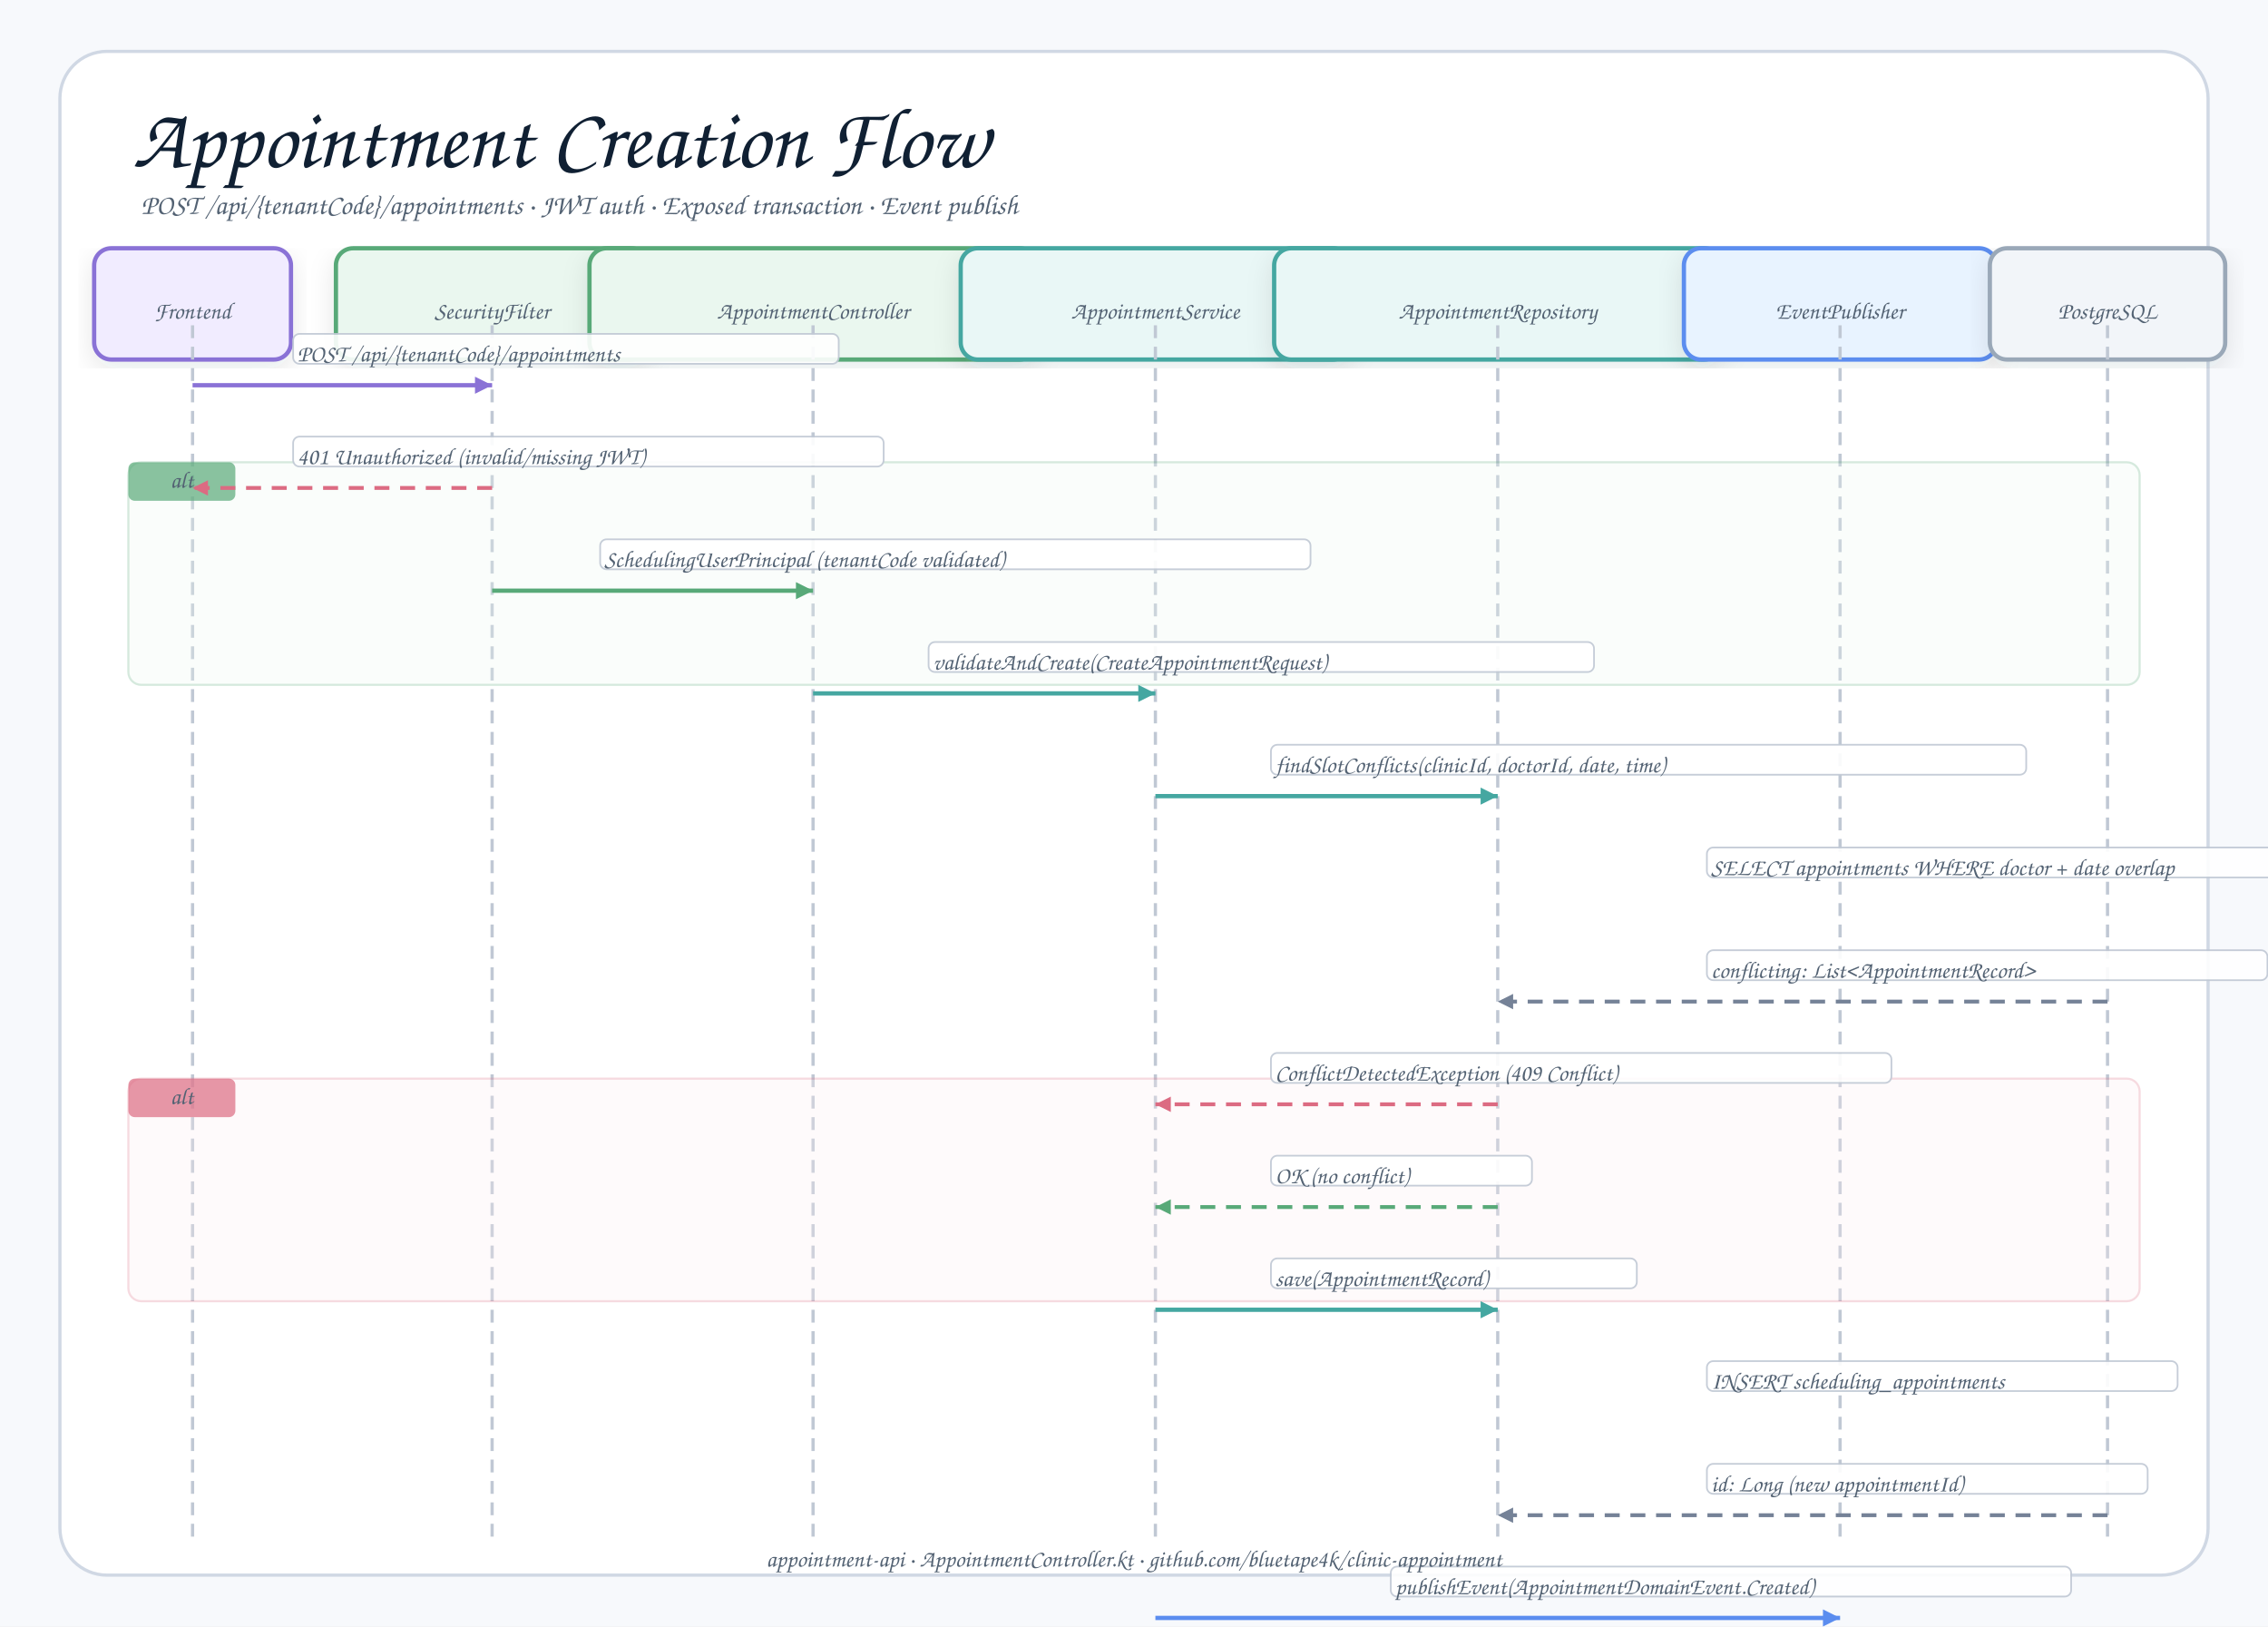
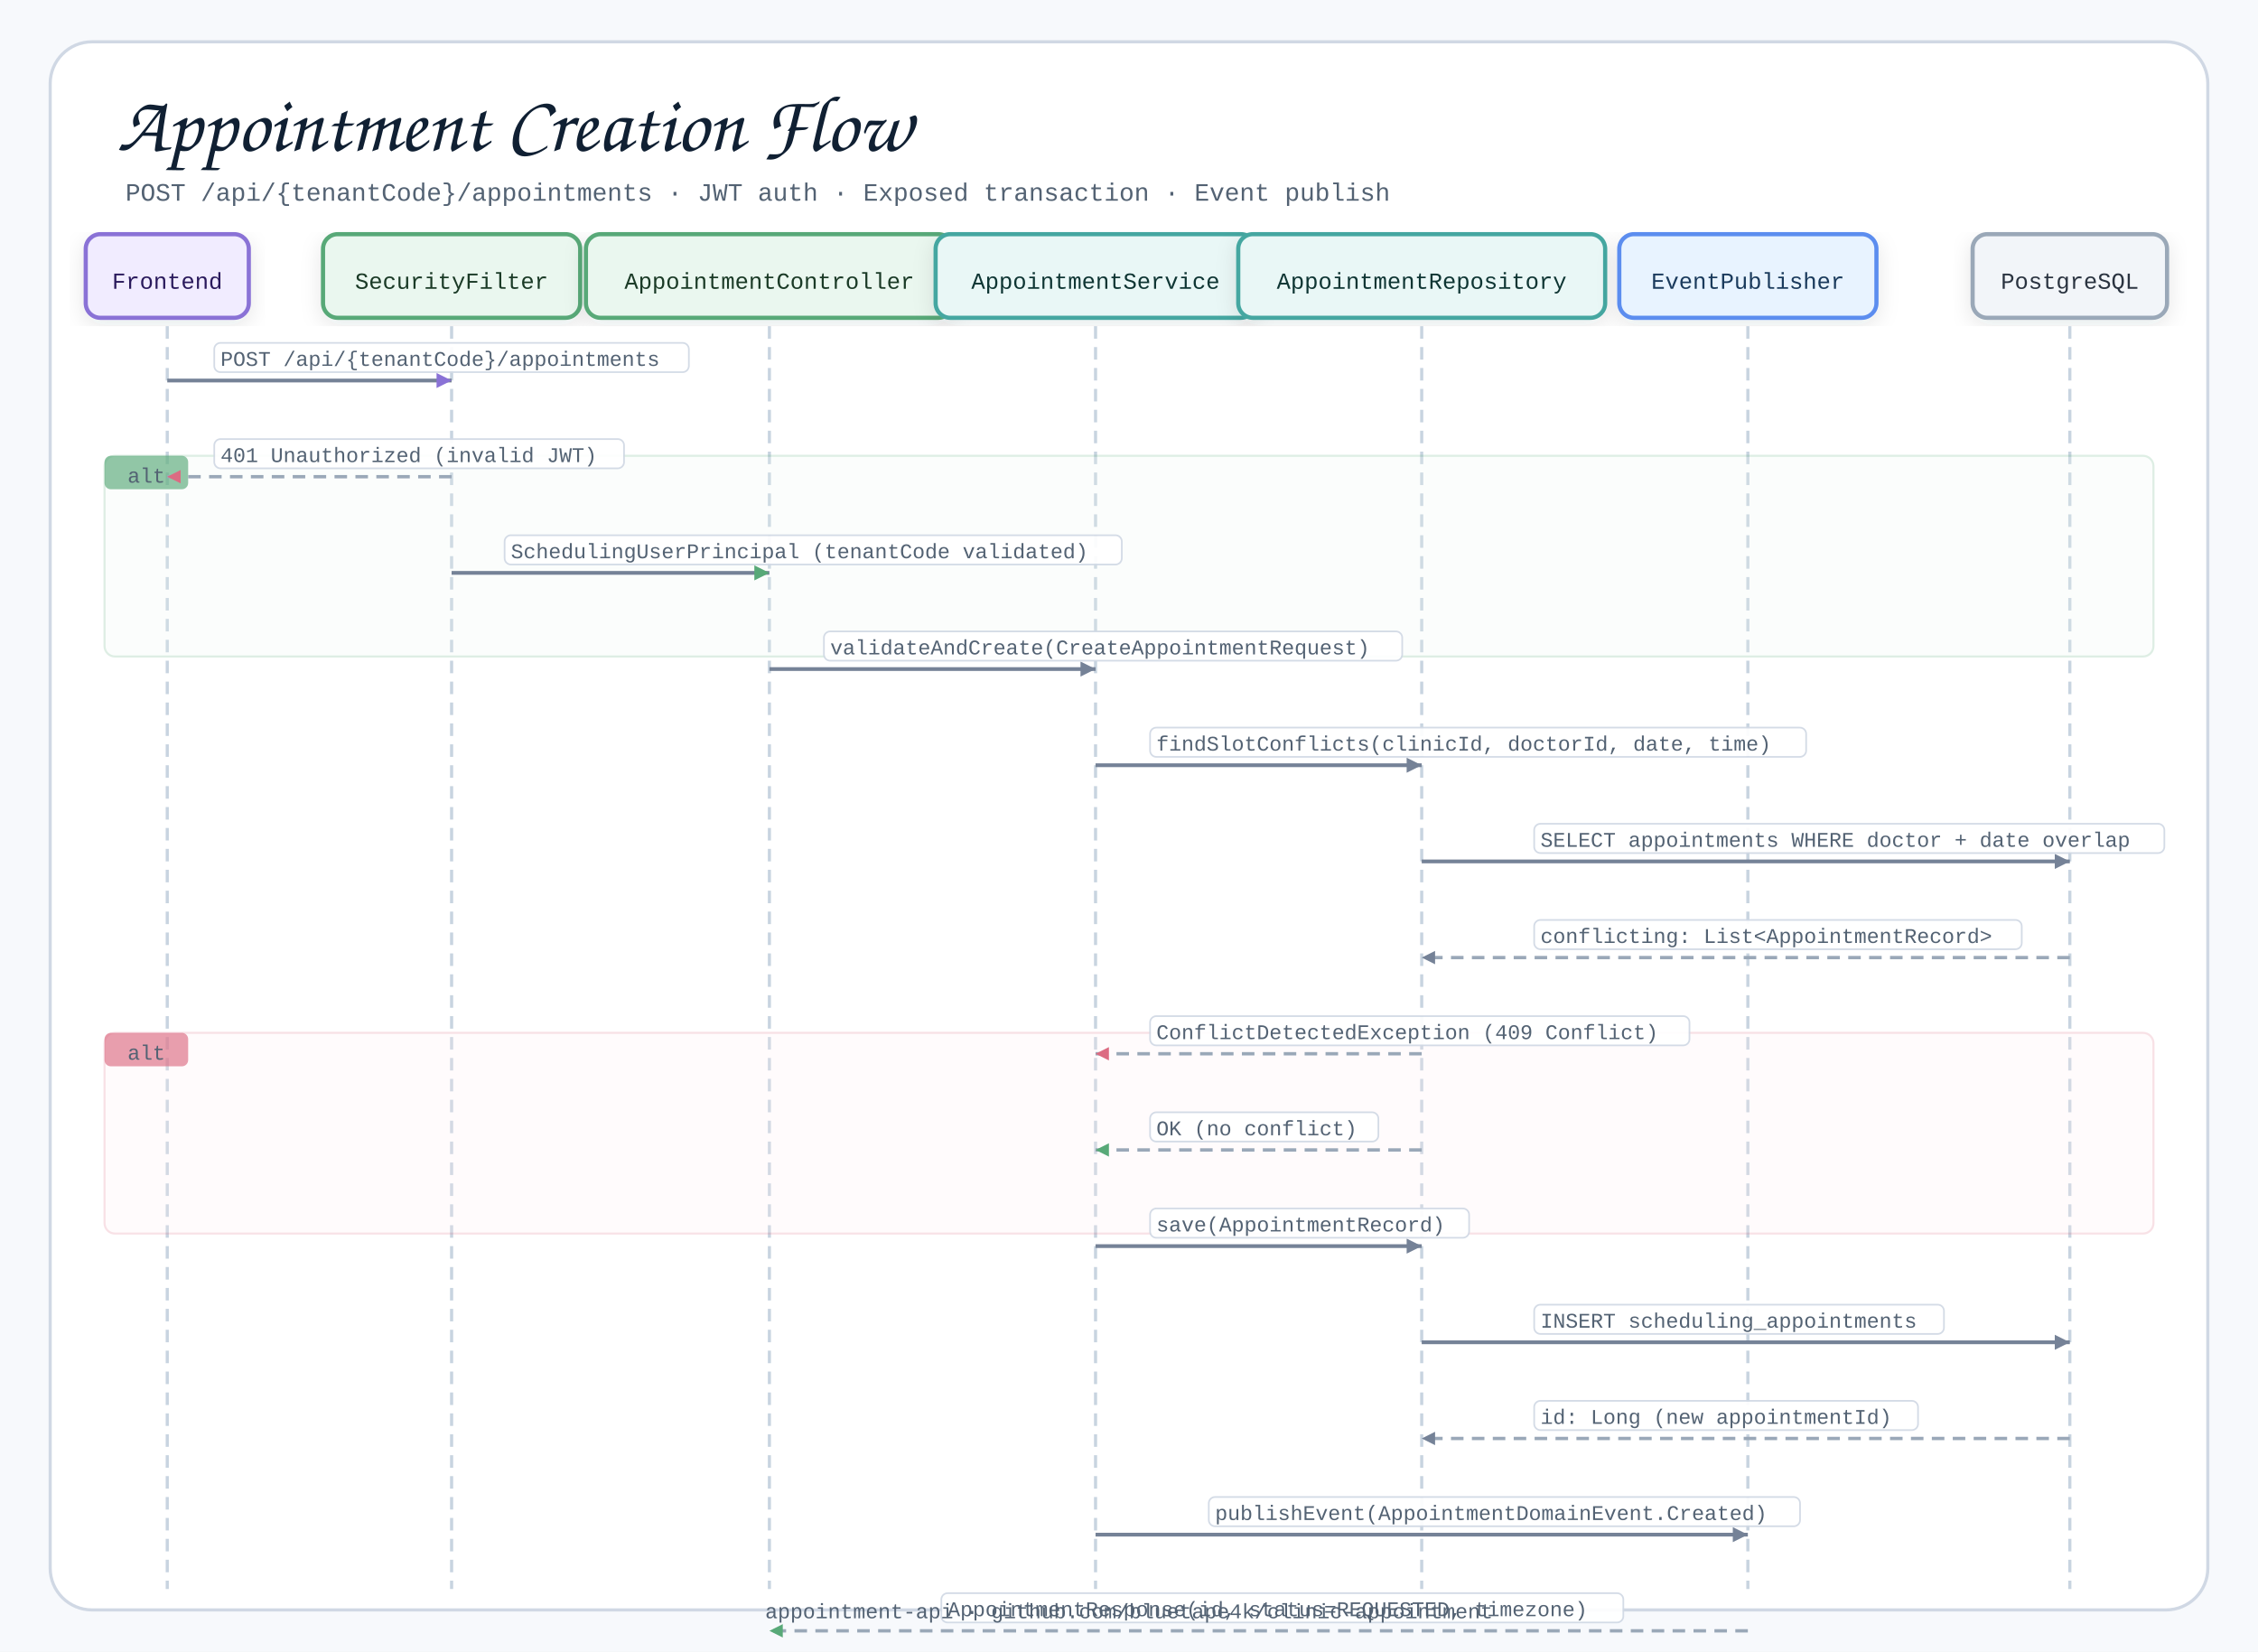
- <svg xmlns="http://www.w3.org/2000/svg" width="1060" height="760" viewBox="0 0 1060 760" role="img" aria-label="appointment-api — Appointment Creation Sequence">
+ <svg xmlns="http://www.w3.org/2000/svg" width="1080" height="790" viewBox="0 0 1080 790">
  <defs>
-     <filter id="shadow" x="-8%" y="-8%" width="116%" height="116%">
-       <feDropShadow dx="0" dy="4" stdDeviation="6" flood-color="#1f2937" flood-opacity="0.10" />
+     <filter id="sh">
+       <feDropShadow dx="0" dy="3" stdDeviation="5" flood-color="#1f2937" flood-opacity="0.10" />
    </filter>
    <marker id="arr" markerWidth="5" markerHeight="5" refX="4.5" refY="2.5" orient="auto" markerUnits="strokeWidth">
-       <path d="M 0.5 0.5 L 4.5 2.5 L 0.5 4.5 Z" fill="#758297" />
+       <path d="M0.5 0.5 L4.5 2.5 L0.5 4.5 Z" fill="#758297" />
    </marker>
-     <marker id="arr-blue" markerWidth="5" markerHeight="5" refX="4.5" refY="2.5" orient="auto" markerUnits="strokeWidth">
-       <path d="M 0.5 0.5 L 4.5 2.5 L 0.5 4.5 Z" fill="#5B8DEF" />
+     <marker id="arr-g" markerWidth="5" markerHeight="5" refX="4.5" refY="2.5" orient="auto" markerUnits="strokeWidth">
+       <path d="M0.5 0.5 L4.5 2.5 L0.5 4.5 Z" fill="#58A978" />
    </marker>
-     <marker id="arr-green" markerWidth="5" markerHeight="5" refX="4.5" refY="2.5" orient="auto" markerUnits="strokeWidth">
-       <path d="M 0.5 0.5 L 4.5 2.5 L 0.5 4.5 Z" fill="#58A978" />
+     <marker id="arr-p" markerWidth="5" markerHeight="5" refX="4.5" refY="2.5" orient="auto" markerUnits="strokeWidth">
+       <path d="M0.5 0.5 L4.5 2.5 L0.5 4.5 Z" fill="#8A72D6" />
    </marker>
-     <marker id="arr-amber" markerWidth="5" markerHeight="5" refX="4.5" refY="2.5" orient="auto" markerUnits="strokeWidth">
-       <path d="M 0.5 0.5 L 4.5 2.5 L 0.5 4.5 Z" fill="#D6A441" />
-     </marker>
-     <marker id="arr-pink" markerWidth="5" markerHeight="5" refX="4.5" refY="2.5" orient="auto" markerUnits="strokeWidth">
-       <path d="M 0.5 0.5 L 4.5 2.5 L 0.5 4.5 Z" fill="#DC6B82" />
-     </marker>
-     <marker id="arr-purple" markerWidth="5" markerHeight="5" refX="4.5" refY="2.5" orient="auto" markerUnits="strokeWidth">
-       <path d="M 0.5 0.5 L 4.5 2.5 L 0.5 4.5 Z" fill="#8A72D6" />
-     </marker>
-     <marker id="arr-teal" markerWidth="5" markerHeight="5" refX="4.5" refY="2.5" orient="auto" markerUnits="strokeWidth">
-       <path d="M 0.5 0.5 L 4.5 2.5 L 0.5 4.5 Z" fill="#45A7A1" />
-     </marker>
-     <marker id="inherit" markerWidth="14" markerHeight="12" refX="12" refY="6" orient="auto" markerUnits="strokeWidth">
-       <path d="M 0 1 L 12 6 L 0 11 Z" fill="#ffffff" stroke="#758297" stroke-width="1.5" />
+     <marker id="arr-k" markerWidth="5" markerHeight="5" refX="4.5" refY="2.5" orient="auto" markerUnits="strokeWidth">
+       <path d="M0.5 0.5 L4.5 2.5 L0.5 4.5 Z" fill="#DC6B82" />
    </marker>
    <style>
-     .canvas{fill:#F7F9FC}
-     .frame{fill:#FFFFFF;stroke:#D0D8E4;stroke-width:1.5}
-     .title{font-family:"Architects Daughter","Comic Sans MS",cursive;font-size:40px;fill:#102033}
-     .subtitle{font-family:"Comic Mono","Comic Sans MS",cursive;font-size:13px;fill:#536273}
-     .label{font-family:"Architects Daughter","Comic Sans MS",cursive;font-size:22px;fill:#102033}
-     .smallLabel{font-family:"Architects Daughter","Comic Sans MS",cursive;font-size:17px;fill:#102033}
-     .mono{font-family:"Comic Mono","Comic Sans MS",cursive;font-size:12px;fill:#102033}
-     .small{font-family:"Comic Mono","Comic Sans MS",cursive;font-size:11px;fill:#536273}
-     .layerTitle{font-family:"Architects Daughter","Comic Sans MS",cursive;font-size:14px;fill:#536273;font-style:italic}
-     .card{stroke-width:2;filter:url(#shadow)}
-     .line{stroke:#758297;stroke-width:2;fill:none;marker-end:url(#arr)}
-     .line-blue{stroke:#5B8DEF;stroke-width:2;fill:none;marker-end:url(#arr-blue)}
-     .line-green{stroke:#58A978;stroke-width:2;fill:none;marker-end:url(#arr-green)}
-     .line-amber{stroke:#D6A441;stroke-width:2;fill:none;marker-end:url(#arr-amber)}
-     .line-pink{stroke:#DC6B82;stroke-width:2;fill:none;marker-end:url(#arr-pink)}
-     .line-purple{stroke:#8A72D6;stroke-width:2;fill:none;marker-end:url(#arr-purple)}
-     .line-teal{stroke:#45A7A1;stroke-width:2;fill:none;marker-end:url(#arr-teal)}
-     .dashed{stroke:#758297;stroke-width:1.8;stroke-dasharray:7 5;fill:none;marker-end:url(#arr)}
-     .dashed-blue{stroke:#5B8DEF;stroke-width:1.8;stroke-dasharray:7 5;fill:none;marker-end:url(#arr-blue)}
-     .dashed-green{stroke:#58A978;stroke-width:1.8;stroke-dasharray:7 5;fill:none;marker-end:url(#arr-green)}
-     .dashed-amber{stroke:#D6A441;stroke-width:1.8;stroke-dasharray:7 5;fill:none;marker-end:url(#arr-amber)}
-     .dashed-pink{stroke:#DC6B82;stroke-width:1.8;stroke-dasharray:7 5;fill:none;marker-end:url(#arr-pink)}
-     .dashed-purple{stroke:#8A72D6;stroke-width:1.8;stroke-dasharray:7 5;fill:none;marker-end:url(#arr-purple)}
-     .dashed-teal{stroke:#45A7A1;stroke-width:1.8;stroke-dasharray:7 5;fill:none;marker-end:url(#arr-teal)}
-     .inheritLine{stroke:#758297;stroke-width:2;fill:none;marker-end:url(#inherit)}
+     text { font-family: "Comic Mono","Courier New",monospace; }
+     .title { font-family: "Architects Daughter","Comic Sans MS",cursive; font-size:38px; fill:#102033; }
+     .sub   { font-family: "Comic Mono","Courier New",monospace; font-size:12px; fill:#536273; }
+     .hdr   { font-family: "Comic Mono","Courier New",monospace; font-size:11px; }
+     .msg   { font-family: "Comic Mono","Courier New",monospace; font-size:10px; fill:#536273; }
  </style>
  </defs>
-   <rect class="canvas" width="1060" height="760" />
-   <rect class="frame" x="28" y="24" width="1004" height="712" rx="22" />
-   <text class="title" x="62" y="78">Appointment Creation Flow</text>
-   <text class="subtitle" x="66" y="100">POST /api/{tenantCode}/appointments · JWT auth · Exposed transaction · Event publish</text>
-   <rect x="44" y="116" width="92" height="52" rx="8" fill="#F1ECFF" stroke="#8A72D6" stroke-width="2" filter="url(#shadow)" />
-   <text class="small" x="90" y="146" text-anchor="middle" dominant-baseline="middle" fill="#2A1A5C">Frontend</text>
-   <line x1="90" y1="152" x2="90" y2="720" stroke="#C0C8D4" stroke-width="1.5" stroke-dasharray="6 4" />
-   <rect x="157" y="116" width="146" height="52" rx="8" fill="#EAF7EF" stroke="#58A978" stroke-width="2" filter="url(#shadow)" />
-   <text class="small" x="230" y="146" text-anchor="middle" dominant-baseline="middle" fill="#1A3A26">SecurityFilter</text>
-   <line x1="230" y1="152" x2="230" y2="720" stroke="#C0C8D4" stroke-width="1.5" stroke-dasharray="6 4" />
-   <rect x="275.5" y="116" width="209" height="52" rx="8" fill="#EAF7EF" stroke="#58A978" stroke-width="2" filter="url(#shadow)" />
-   <text class="small" x="380" y="146" text-anchor="middle" dominant-baseline="middle" fill="#1A3A26">AppointmentController</text>
-   <line x1="380" y1="152" x2="380" y2="720" stroke="#C0C8D4" stroke-width="1.5" stroke-dasharray="6 4" />
-   <rect x="449" y="116" width="182" height="52" rx="8" fill="#E9F7F6" stroke="#45A7A1" stroke-width="2" filter="url(#shadow)" />
-   <text class="small" x="540" y="146" text-anchor="middle" dominant-baseline="middle" fill="#0E3533">AppointmentService</text>
-   <line x1="540" y1="152" x2="540" y2="720" stroke="#C0C8D4" stroke-width="1.5" stroke-dasharray="6 4" />
-   <rect x="595.5" y="116" width="209" height="52" rx="8" fill="#E9F7F6" stroke="#45A7A1" stroke-width="2" filter="url(#shadow)" />
-   <text class="small" x="700" y="146" text-anchor="middle" dominant-baseline="middle" fill="#0E3533">AppointmentRepository</text>
-   <line x1="700" y1="152" x2="700" y2="720" stroke="#C0C8D4" stroke-width="1.5" stroke-dasharray="6 4" />
-   <rect x="787" y="116" width="146" height="52" rx="8" fill="#E8F3FF" stroke="#5B8DEF" stroke-width="2" filter="url(#shadow)" />
-   <text class="small" x="860" y="146" text-anchor="middle" dominant-baseline="middle" fill="#1A3A5C">EventPublisher</text>
-   <line x1="860" y1="152" x2="860" y2="720" stroke="#C0C8D4" stroke-width="1.5" stroke-dasharray="6 4" />
-   <rect x="930" y="116" width="110" height="52" rx="8" fill="#F2F5F9" stroke="#9AA8B8" stroke-width="2" filter="url(#shadow)" />
-   <text class="small" x="985" y="146" text-anchor="middle" dominant-baseline="middle" fill="#2A3340">PostgreSQL</text>
-   <line x1="985" y1="152" x2="985" y2="720" stroke="#C0C8D4" stroke-width="1.5" stroke-dasharray="6 4" />
-   <path class="line-purple" d="M90 180 L230 180" />
-   <rect x="137" y="156" width="255" height="14" rx="3" fill="white" stroke="#C0C8D4" stroke-width="0.8" opacity="0.9" />
-   <text class="small" x="139" y="166" dominant-baseline="middle">POST /api/{tenantCode}/appointments</text>
-   <rect x="60" y="216" width="940" height="104" rx="6" fill="#EAF7EF" stroke="#58A978" stroke-width="1" opacity="0.25" />
-   <rect x="60" y="216" width="50" height="18" rx="3" fill="#58A978" opacity="0.7" />
-   <text class="small" x="85" y="225" text-anchor="middle" dominant-baseline="middle" fill="white">alt</text>
-   <path class="dashed-pink" d="M230 228 L90 228" />
-   <rect x="137" y="204" width="276" height="14" rx="3" fill="white" stroke="#C0C8D4" stroke-width="0.8" opacity="0.9" />
-   <text class="small" x="139" y="214" dominant-baseline="middle">401 Unauthorized (invalid/missing JWT)</text>
-   <path class="line-green" d="M230 276 L380 276" />
-   <rect x="280.5" y="252" width="332" height="14" rx="3" fill="white" stroke="#C0C8D4" stroke-width="0.8" opacity="0.9" />
-   <text class="small" x="282.5" y="262" dominant-baseline="middle">SchedulingUserPrincipal (tenantCode validated)</text>
-   <path class="line-teal" d="M380 324 L540 324" />
-   <rect x="434" y="300" width="311" height="14" rx="3" fill="white" stroke="#C0C8D4" stroke-width="0.8" opacity="0.9" />
-   <text class="small" x="436" y="310" dominant-baseline="middle">validateAndCreate(CreateAppointmentRequest)</text>
-   <path class="line-teal" d="M540 372 L700 372" />
-   <rect x="594" y="348" width="353" height="14" rx="3" fill="white" stroke="#C0C8D4" stroke-width="0.8" opacity="0.9" />
-   <text class="small" x="596" y="358" dominant-baseline="middle">findSlotConflicts(clinicId, doctorId, date, time)</text>
-   <path class="line-gray" d="M700 420 L985 420" />
-   <rect x="797.75" y="396" width="339" height="14" rx="3" fill="white" stroke="#C0C8D4" stroke-width="0.8" opacity="0.9" />
-   <text class="small" x="799.75" y="406" dominant-baseline="middle">SELECT appointments WHERE doctor + date overlap</text>
-   <path class="dashed" d="M985 468 L700 468" />
-   <rect x="797.75" y="444" width="262" height="14" rx="3" fill="white" stroke="#C0C8D4" stroke-width="0.8" opacity="0.9" />
-   <text class="small" x="799.75" y="454" dominant-baseline="middle">conflicting: List&lt;AppointmentRecord&gt;</text>
-   <rect x="60" y="504" width="940" height="104" rx="6" fill="#FDECEF" stroke="#DC6B82" stroke-width="1" opacity="0.25" />
-   <rect x="60" y="504" width="50" height="18" rx="3" fill="#DC6B82" opacity="0.7" />
-   <text class="small" x="85" y="513" text-anchor="middle" dominant-baseline="middle" fill="white">alt</text>
-   <path class="dashed-pink" d="M700 516 L540 516" />
-   <rect x="594" y="492" width="290" height="14" rx="3" fill="white" stroke="#C0C8D4" stroke-width="0.8" opacity="0.9" />
-   <text class="small" x="596" y="502" dominant-baseline="middle">ConflictDetectedException (409 Conflict)</text>
-   <path class="dashed-green" d="M700 564 L540 564" />
-   <rect x="594" y="540" width="122" height="14" rx="3" fill="white" stroke="#C0C8D4" stroke-width="0.8" opacity="0.9" />
-   <text class="small" x="596" y="550" dominant-baseline="middle">OK (no conflict)</text>
-   <path class="line-teal" d="M540 612 L700 612" />
-   <rect x="594" y="588" width="171" height="14" rx="3" fill="white" stroke="#C0C8D4" stroke-width="0.8" opacity="0.9" />
-   <text class="small" x="596" y="598" dominant-baseline="middle">save(AppointmentRecord)</text>
-   <path class="line-gray" d="M700 660 L985 660" />
-   <rect x="797.75" y="636" width="220" height="14" rx="3" fill="white" stroke="#C0C8D4" stroke-width="0.8" opacity="0.9" />
-   <text class="small" x="799.75" y="646" dominant-baseline="middle">INSERT scheduling_appointments</text>
-   <path class="dashed" d="M985 708 L700 708" />
-   <rect x="797.75" y="684" width="206" height="14" rx="3" fill="white" stroke="#C0C8D4" stroke-width="0.8" opacity="0.9" />
-   <text class="small" x="799.75" y="694" dominant-baseline="middle">id: Long (new appointmentId)</text>
-   <path class="line-blue" d="M540 756 L860 756" />
-   <rect x="650" y="732" width="318" height="14" rx="3" fill="white" stroke="#C0C8D4" stroke-width="0.8" opacity="0.9" />
-   <text class="small" x="652" y="742" dominant-baseline="middle">publishEvent(AppointmentDomainEvent.Created)</text>
-   <path class="dashed-green" d="M860 804 L380 804" />
-   <rect x="546" y="780" width="367" height="14" rx="3" fill="white" stroke="#C0C8D4" stroke-width="0.8" opacity="0.9" />
-   <text class="small" x="548" y="790" dominant-baseline="middle">AppointmentResponse(id, status=REQUESTED, timezone)</text>
-   <path class="dashed-green" d="M380 852 L90 852" />
-   <rect x="189.5" y="828" width="388" height="14" rx="3" fill="white" stroke="#C0C8D4" stroke-width="0.8" opacity="0.9" />
-   <text class="small" x="191.5" y="838" dominant-baseline="middle">201 Created {id, appointmentDate, startTime, timezone}</text>
-   <text class="small" x="530" y="732" text-anchor="middle">appointment-api · AppointmentController.kt · github.com/bluetape4k/clinic-appointment</text>
+   <rect width="1080" height="790" fill="#F7F9FC" />
+   <rect x="24" y="20" width="1032" height="750" rx="20" fill="#FFFFFF" stroke="#D0D8E4" stroke-width="1.5" />
+   <text class="title" x="56" y="72">Appointment Creation Flow</text>
+   <text class="sub" x="60" y="96">POST /api/{tenantCode}/appointments · JWT auth · Exposed transaction · Event publish</text>
+   <rect x="41" y="112" width="78" height="40" rx="7" fill="#F1ECFF" stroke="#8A72D6" stroke-width="2" filter="url(#sh)" />
+   <text class="hdr" x="80" y="135" text-anchor="middle" dominant-baseline="middle" fill="#2A1A5C">Frontend</text>
+   <line x1="80" y1="156" x2="80" y2="760" stroke="#C8D4E0" stroke-width="1.5" stroke-dasharray="6 4" />
+   <rect x="154.5" y="112" width="123" height="40" rx="7" fill="#EAF7EF" stroke="#58A978" stroke-width="2" filter="url(#sh)" />
+   <text class="hdr" x="216" y="135" text-anchor="middle" dominant-baseline="middle" fill="#1A3A26">SecurityFilter</text>
+   <line x1="216" y1="156" x2="216" y2="760" stroke="#C8D4E0" stroke-width="1.5" stroke-dasharray="6 4" />
+   <rect x="280.25" y="112" width="175.5" height="40" rx="7" fill="#EAF7EF" stroke="#58A978" stroke-width="2" filter="url(#sh)" />
+   <text class="hdr" x="368" y="135" text-anchor="middle" dominant-baseline="middle" fill="#1A3A26">AppointmentController</text>
+   <line x1="368" y1="156" x2="368" y2="760" stroke="#C8D4E0" stroke-width="1.5" stroke-dasharray="6 4" />
+   <rect x="447.5" y="112" width="153" height="40" rx="7" fill="#E9F7F6" stroke="#45A7A1" stroke-width="2" filter="url(#sh)" />
+   <text class="hdr" x="524" y="135" text-anchor="middle" dominant-baseline="middle" fill="#0E3533">AppointmentService</text>
+   <line x1="524" y1="156" x2="524" y2="760" stroke="#C8D4E0" stroke-width="1.5" stroke-dasharray="6 4" />
+   <rect x="592.25" y="112" width="175.5" height="40" rx="7" fill="#E9F7F6" stroke="#45A7A1" stroke-width="2" filter="url(#sh)" />
+   <text class="hdr" x="680" y="135" text-anchor="middle" dominant-baseline="middle" fill="#0E3533">AppointmentRepository</text>
+   <line x1="680" y1="156" x2="680" y2="760" stroke="#C8D4E0" stroke-width="1.5" stroke-dasharray="6 4" />
+   <rect x="774.5" y="112" width="123" height="40" rx="7" fill="#E8F3FF" stroke="#5B8DEF" stroke-width="2" filter="url(#sh)" />
+   <text class="hdr" x="836" y="135" text-anchor="middle" dominant-baseline="middle" fill="#1A3A5C">EventPublisher</text>
+   <line x1="836" y1="156" x2="836" y2="760" stroke="#C8D4E0" stroke-width="1.5" stroke-dasharray="6 4" />
+   <rect x="943.5" y="112" width="93" height="40" rx="7" fill="#F2F5F9" stroke="#9AA8B8" stroke-width="2" filter="url(#sh)" />
+   <text class="hdr" x="990" y="135" text-anchor="middle" dominant-baseline="middle" fill="#2A3340">PostgreSQL</text>
+   <line x1="990" y1="156" x2="990" y2="760" stroke="#C8D4E0" stroke-width="1.5" stroke-dasharray="6 4" />
+   <path d="M80 182 L216 182" stroke="#758297" stroke-width="1.8" fill="none" marker-end="url(#arr-p)" />
+   <rect x="102.48" y="164" width="227" height="14" rx="3" fill="white" stroke="#D0D8E4" stroke-width="0.8" opacity="0.92" />
+   <text class="msg" x="105.48" y="175">POST /api/{tenantCode}/appointments</text>
+   <rect x="50" y="218" width="980" height="96" rx="5" fill="#EAF7EF" stroke="#58A978" stroke-width="1" opacity="0.2" />
+   <rect x="50" y="218" width="40" height="16" rx="3" fill="#58A978" opacity="0.65" />
+   <text class="msg" x="70" y="228" text-anchor="middle" dominant-baseline="middle" fill="white">alt</text>
+   <path d="M216 228 L80 228" stroke="#9AA8B8" stroke-width="1.6" stroke-dasharray="6 4" fill="none" marker-end="url(#arr-k)" />
+   <rect x="102.48" y="210" width="196" height="14" rx="3" fill="white" stroke="#D0D8E4" stroke-width="0.8" opacity="0.92" />
+   <text class="msg" x="105.48" y="221">401 Unauthorized (invalid JWT)</text>
+   <path d="M216 274 L368 274" stroke="#758297" stroke-width="1.8" fill="none" marker-end="url(#arr-g)" />
+   <rect x="241.36" y="256" width="295.2" height="14" rx="3" fill="white" stroke="#D0D8E4" stroke-width="0.8" opacity="0.92" />
+   <text class="msg" x="244.36" y="267">SchedulingUserPrincipal (tenantCode validated)</text>
+   <path d="M368 320 L524 320" stroke="#758297" stroke-width="1.8" fill="none" marker-end="url(#arr)" />
+   <rect x="394.08" y="302" width="276.6" height="14" rx="3" fill="white" stroke="#D0D8E4" stroke-width="0.8" opacity="0.92" />
+   <text class="msg" x="397.08" y="313">validateAndCreate(CreateAppointmentRequest)</text>
+   <path d="M524 366 L680 366" stroke="#758297" stroke-width="1.8" fill="none" marker-end="url(#arr)" />
+   <rect x="550.08" y="348" width="313.8" height="14" rx="3" fill="white" stroke="#D0D8E4" stroke-width="0.8" opacity="0.92" />
+   <text class="msg" x="553.08" y="359">findSlotConflicts(clinicId, doctorId, date, time)</text>
+   <path d="M680 412 L990 412" stroke="#758297" stroke-width="1.8" fill="none" marker-end="url(#arr)" />
+   <rect x="733.8" y="394" width="301.4" height="14" rx="3" fill="white" stroke="#D0D8E4" stroke-width="0.8" opacity="0.92" />
+   <text class="msg" x="736.8" y="405">SELECT appointments WHERE doctor + date overlap</text>
+   <path d="M990 458 L680 458" stroke="#9AA8B8" stroke-width="1.6" stroke-dasharray="6 4" fill="none" marker-end="url(#arr)" />
+   <rect x="733.8" y="440" width="233.2" height="14" rx="3" fill="white" stroke="#D0D8E4" stroke-width="0.8" opacity="0.92" />
+   <text class="msg" x="736.8" y="451">conflicting: List&lt;AppointmentRecord&gt;</text>
+   <rect x="50" y="494" width="980" height="96" rx="5" fill="#FDECEF" stroke="#DC6B82" stroke-width="1" opacity="0.2" />
+   <rect x="50" y="494" width="40" height="16" rx="3" fill="#DC6B82" opacity="0.65" />
+   <text class="msg" x="70" y="504" text-anchor="middle" dominant-baseline="middle" fill="white">alt</text>
+   <path d="M680 504 L524 504" stroke="#9AA8B8" stroke-width="1.6" stroke-dasharray="6 4" fill="none" marker-end="url(#arr-k)" />
+   <rect x="550.08" y="486" width="258" height="14" rx="3" fill="white" stroke="#D0D8E4" stroke-width="0.8" opacity="0.92" />
+   <text class="msg" x="553.08" y="497">ConflictDetectedException (409 Conflict)</text>
+   <path d="M680 550 L524 550" stroke="#9AA8B8" stroke-width="1.6" stroke-dasharray="6 4" fill="none" marker-end="url(#arr-g)" />
+   <rect x="550.08" y="532" width="109.2" height="14" rx="3" fill="white" stroke="#D0D8E4" stroke-width="0.8" opacity="0.92" />
+   <text class="msg" x="553.08" y="543">OK (no conflict)</text>
+   <path d="M524 596 L680 596" stroke="#758297" stroke-width="1.8" fill="none" marker-end="url(#arr)" />
+   <rect x="550.08" y="578" width="152.6" height="14" rx="3" fill="white" stroke="#D0D8E4" stroke-width="0.8" opacity="0.92" />
+   <text class="msg" x="553.08" y="589">save(AppointmentRecord)</text>
+   <path d="M680 642 L990 642" stroke="#758297" stroke-width="1.8" fill="none" marker-end="url(#arr)" />
+   <rect x="733.8" y="624" width="196" height="14" rx="3" fill="white" stroke="#D0D8E4" stroke-width="0.8" opacity="0.92" />
+   <text class="msg" x="736.8" y="635">INSERT scheduling_appointments</text>
+   <path d="M990 688 L680 688" stroke="#9AA8B8" stroke-width="1.6" stroke-dasharray="6 4" fill="none" marker-end="url(#arr)" />
+   <rect x="733.8" y="670" width="183.6" height="14" rx="3" fill="white" stroke="#D0D8E4" stroke-width="0.8" opacity="0.92" />
+   <text class="msg" x="736.8" y="681">id: Long (new appointmentId)</text>
+   <path d="M524 734 L836 734" stroke="#758297" stroke-width="1.8" fill="none" marker-end="url(#arr)" />
+   <rect x="578.16" y="716" width="282.8" height="14" rx="3" fill="white" stroke="#D0D8E4" stroke-width="0.8" opacity="0.92" />
+   <text class="msg" x="581.16" y="727">publishEvent(AppointmentDomainEvent.Created)</text>
+   <path d="M836 780 L368 780" stroke="#9AA8B8" stroke-width="1.6" stroke-dasharray="6 4" fill="none" marker-end="url(#arr-g)" />
+   <rect x="450.24" y="762" width="326.2" height="14" rx="3" fill="white" stroke="#D0D8E4" stroke-width="0.8" opacity="0.92" />
+   <text class="msg" x="453.24" y="773">AppointmentResponse(id, status=REQUESTED, timezone)</text>
+   <path d="M368 826 L80 826" stroke="#9AA8B8" stroke-width="1.6" stroke-dasharray="6 4" fill="none" marker-end="url(#arr-g)" />
+   <rect x="129.84" y="808" width="344.8" height="14" rx="3" fill="white" stroke="#D0D8E4" stroke-width="0.8" opacity="0.92" />
+   <text class="msg" x="132.84" y="819">201 Created {id, appointmentDate, startTime, timezone}</text>
+   <text class="msg" x="540" y="774" text-anchor="middle">appointment-api · github.com/bluetape4k/clinic-appointment</text>
</svg>
